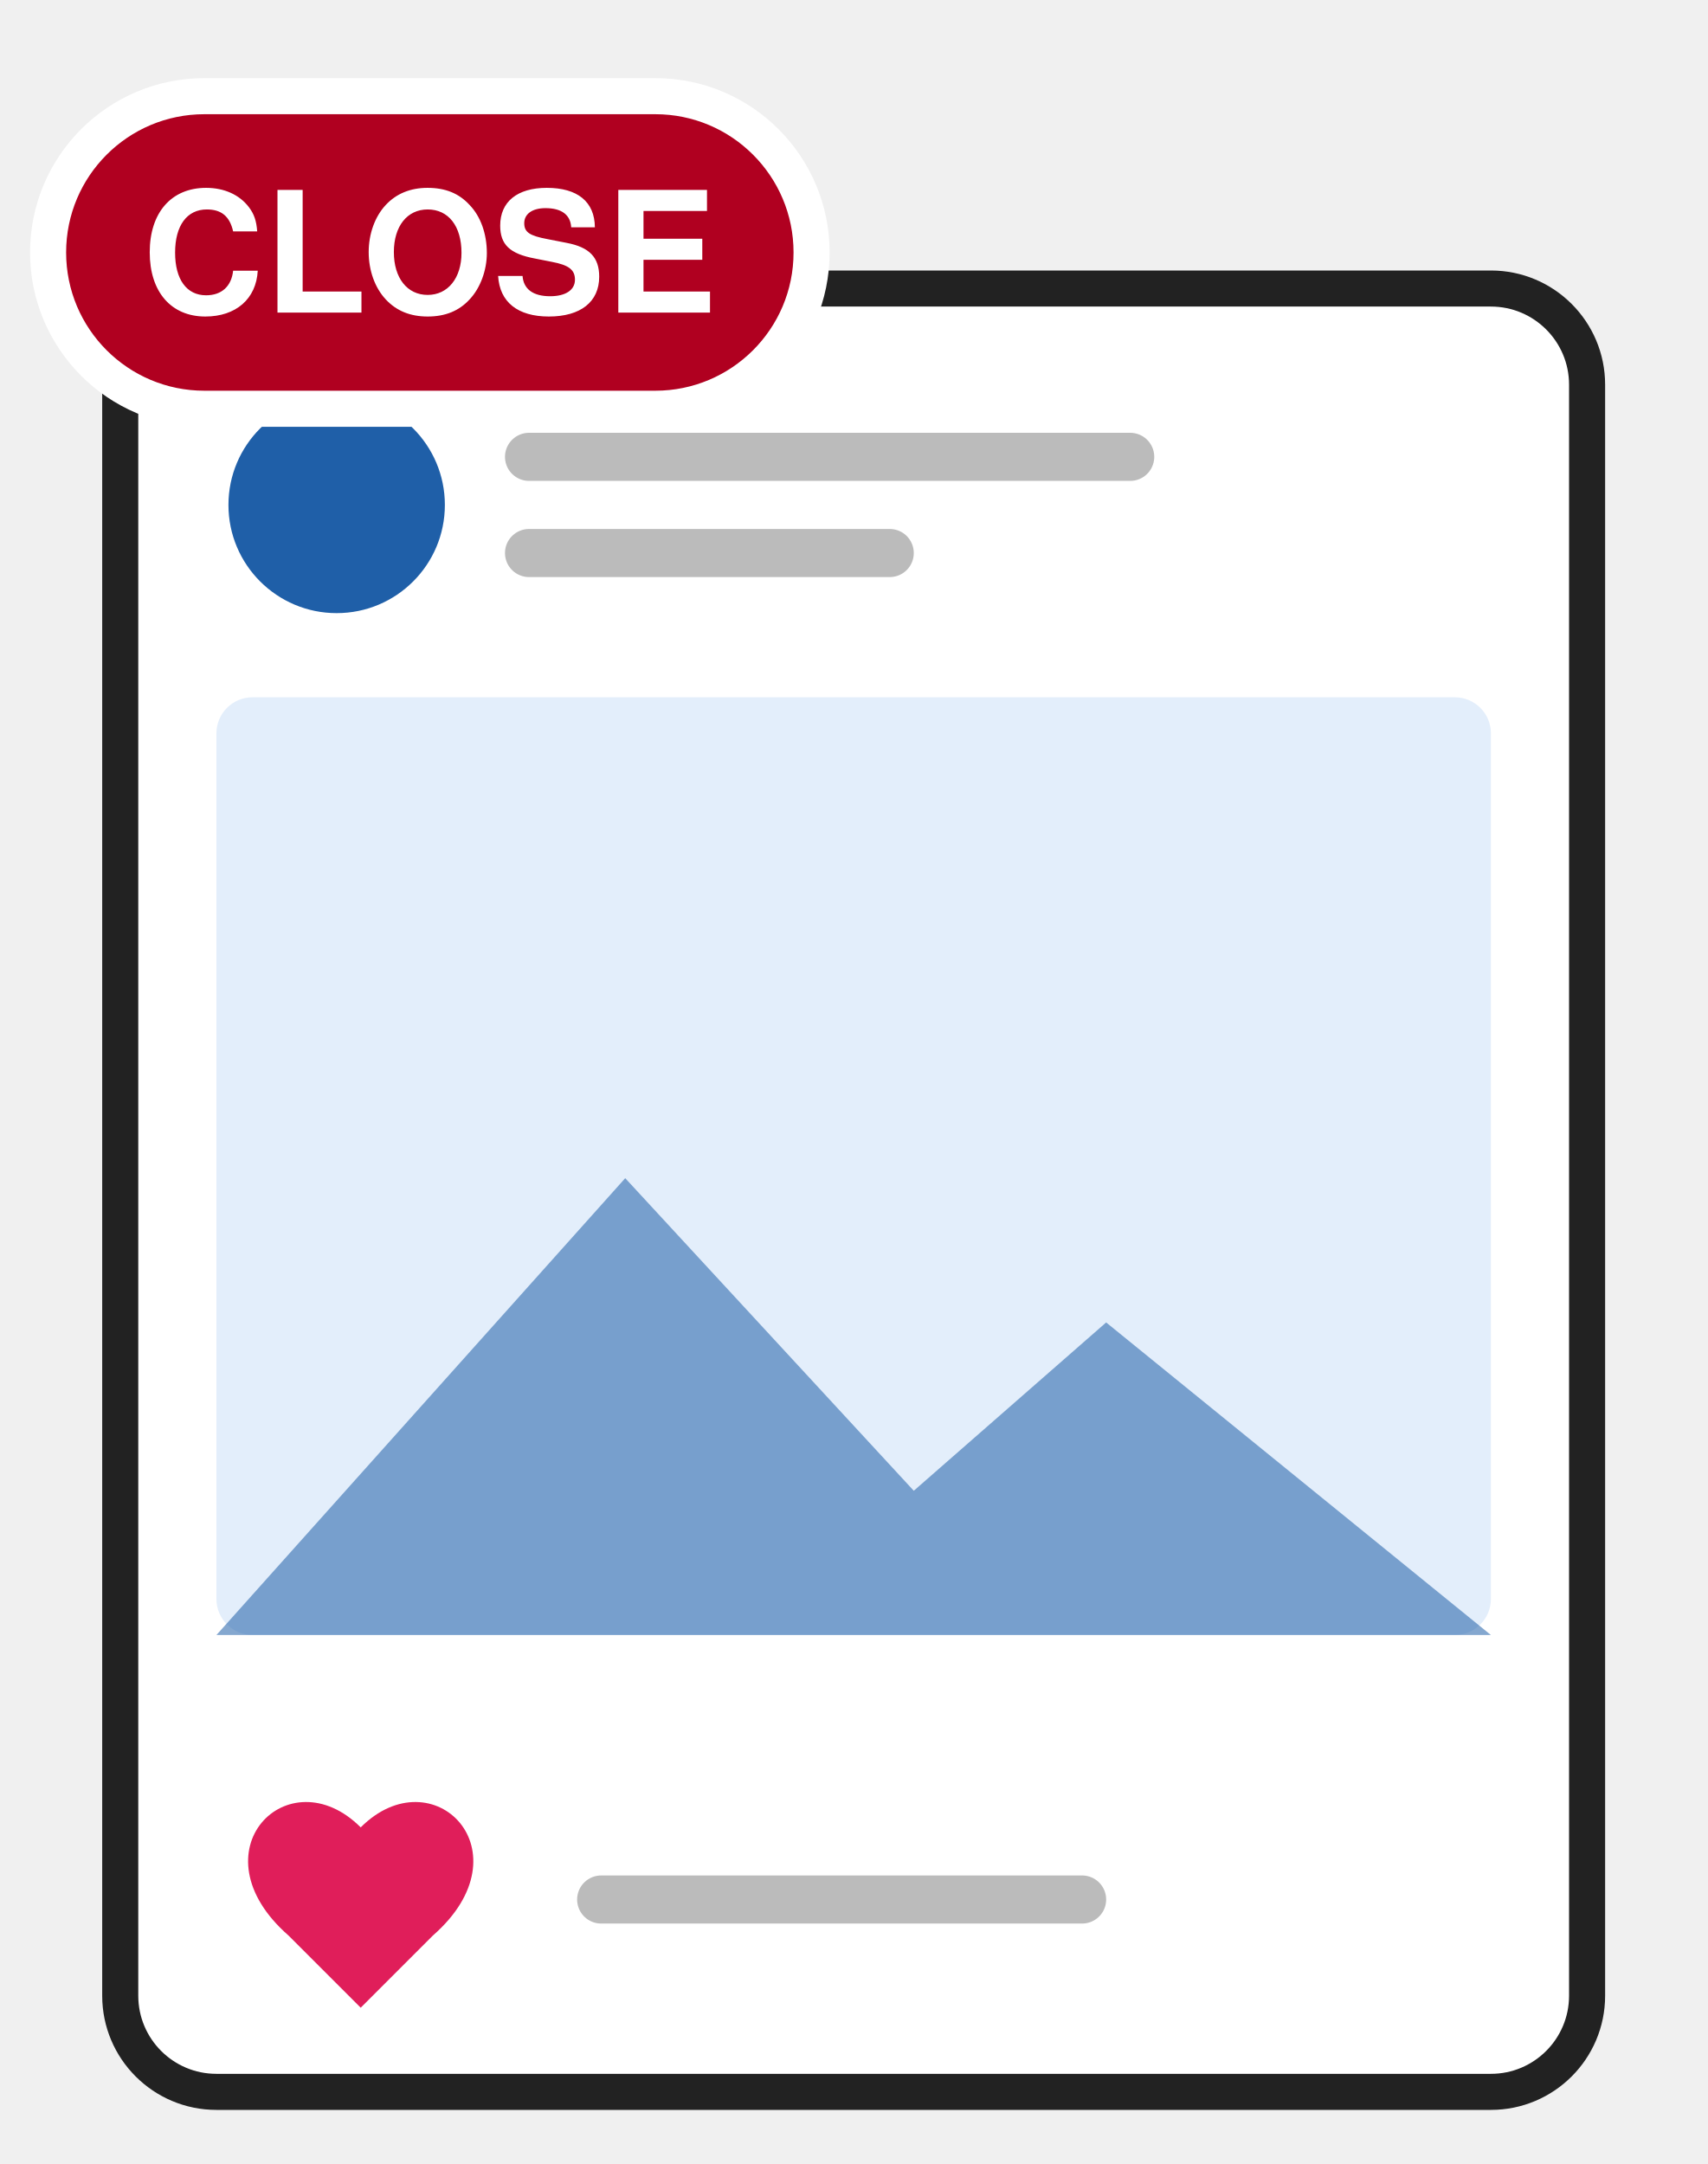
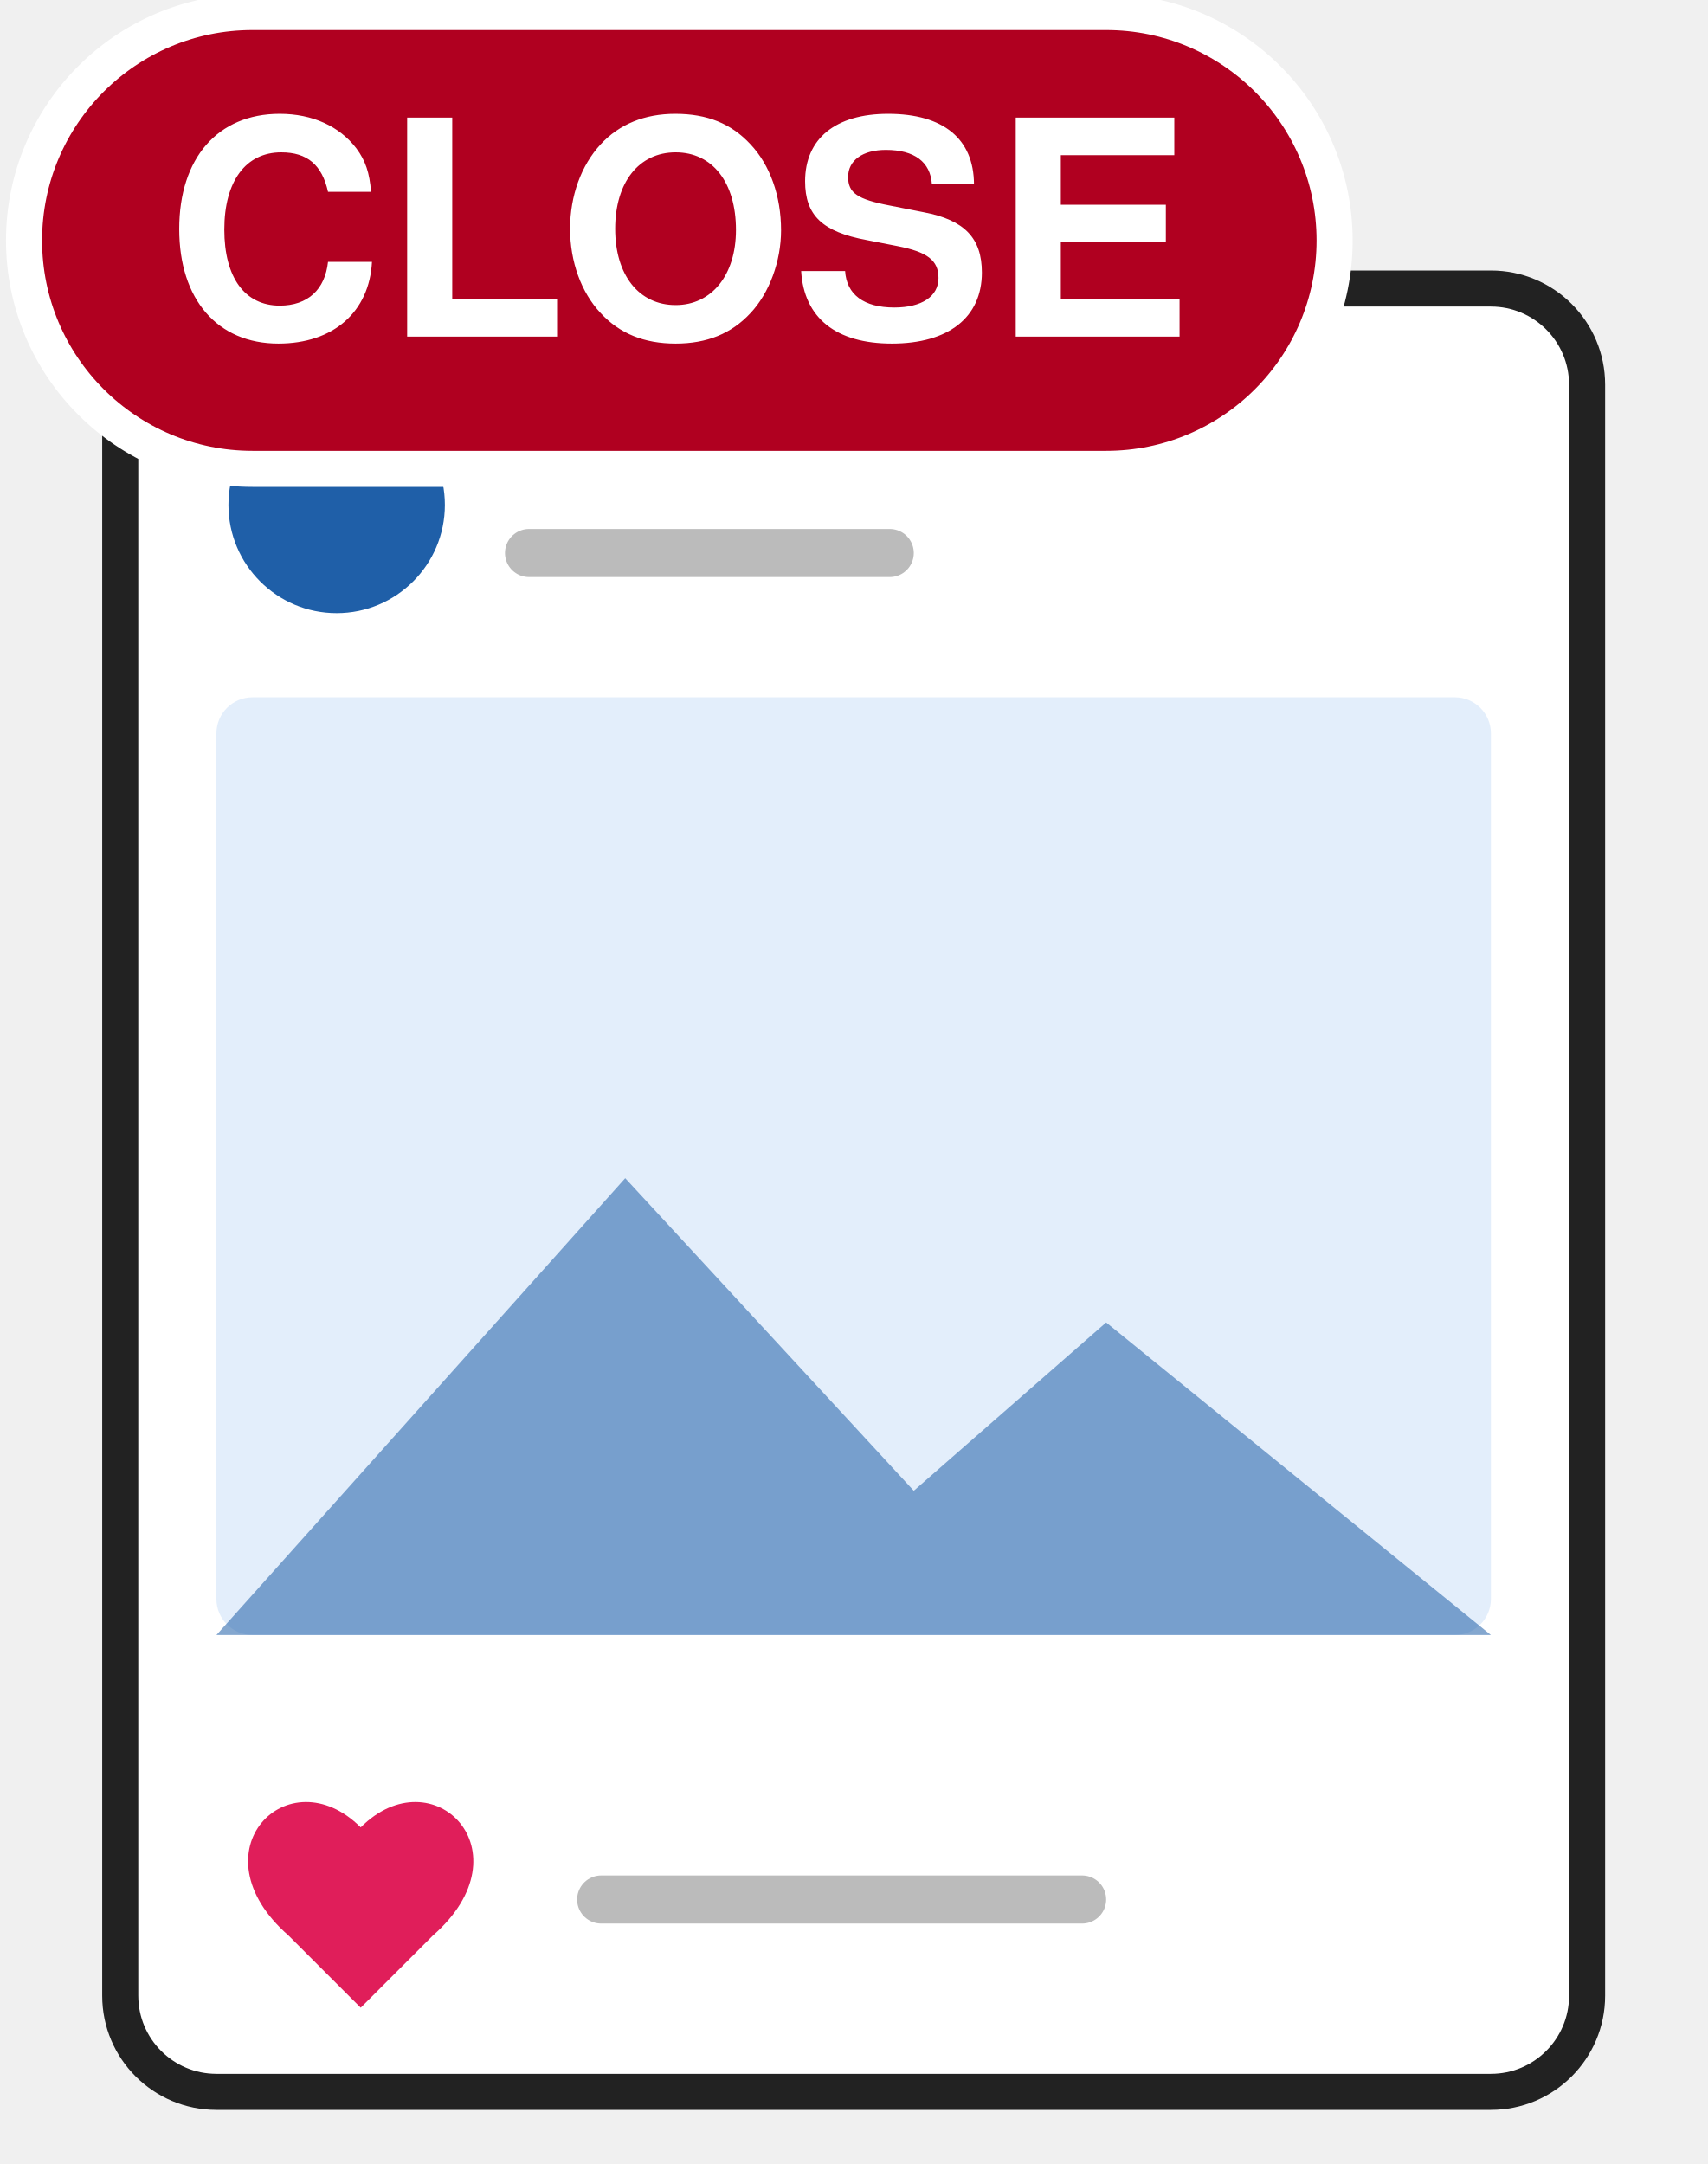
<svg xmlns="http://www.w3.org/2000/svg" width="142" height="180" viewBox="0 -20 142 180">
  <rect x="10" y="4" width="122" height="150" rx="8" fill="#fff" stroke="#222" stroke-width="3" />
  <circle cx="28" cy="22" r="9" fill="#1f5fa8" />
  <path d="M44 18h50M44 26h30" stroke="#bbb" stroke-width="4" stroke-linecap="round" />
  <rect x="18" y="38" width="106" height="78" rx="3" fill="#e3eefb" />
  <path d="M18 116l34-38 24 26 16-14 32 26z" fill="#1f5fa8" opacity=".55" />
  <path d="M30 132c-6-6-14 2-6 9l6 6 6-6c8-7 0-15-6-9z" fill="#e01e5a" />
  <path d="M50 138h40" stroke="#bbb" stroke-width="4" stroke-linecap="round" />
-   <rect x="4" y="-12" width="63.5" height="26" rx="13" fill="#b00020" stroke="#fff" stroke-width="3" />
-   <text x="35.75" y="6" text-anchor="middle" font-family="Helvetica,Arial,sans-serif" font-size="14" font-weight="700" fill="#fff">CLOSE</text>
+   <rect x="2" y="-19" width="109" height="38" rx="19" fill="#b00020" stroke="#fff" stroke-width="3" />
+   <text x="56.5" y="8" text-anchor="middle" font-family="Helvetica,Arial,sans-serif" font-size="25" font-weight="800" fill="#fff">CLOSE</text>
</svg>
